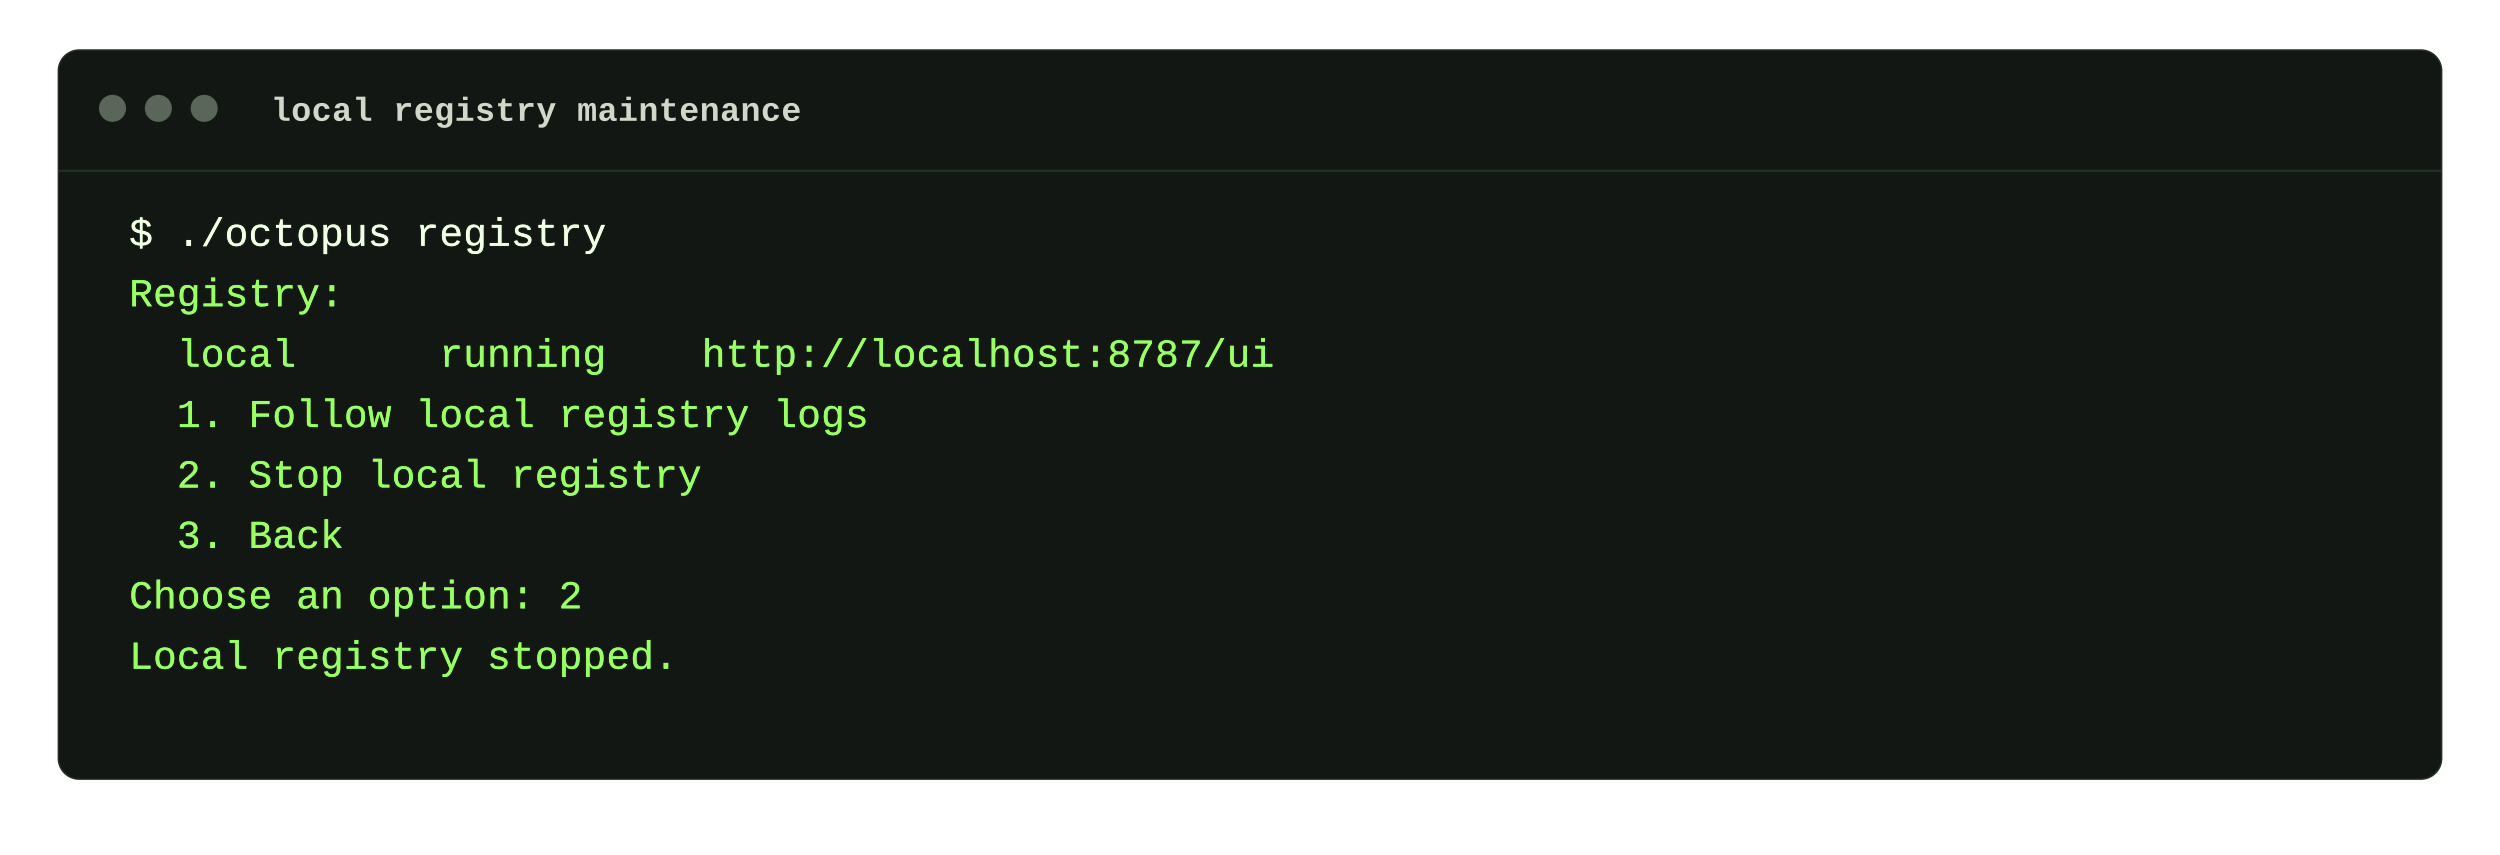
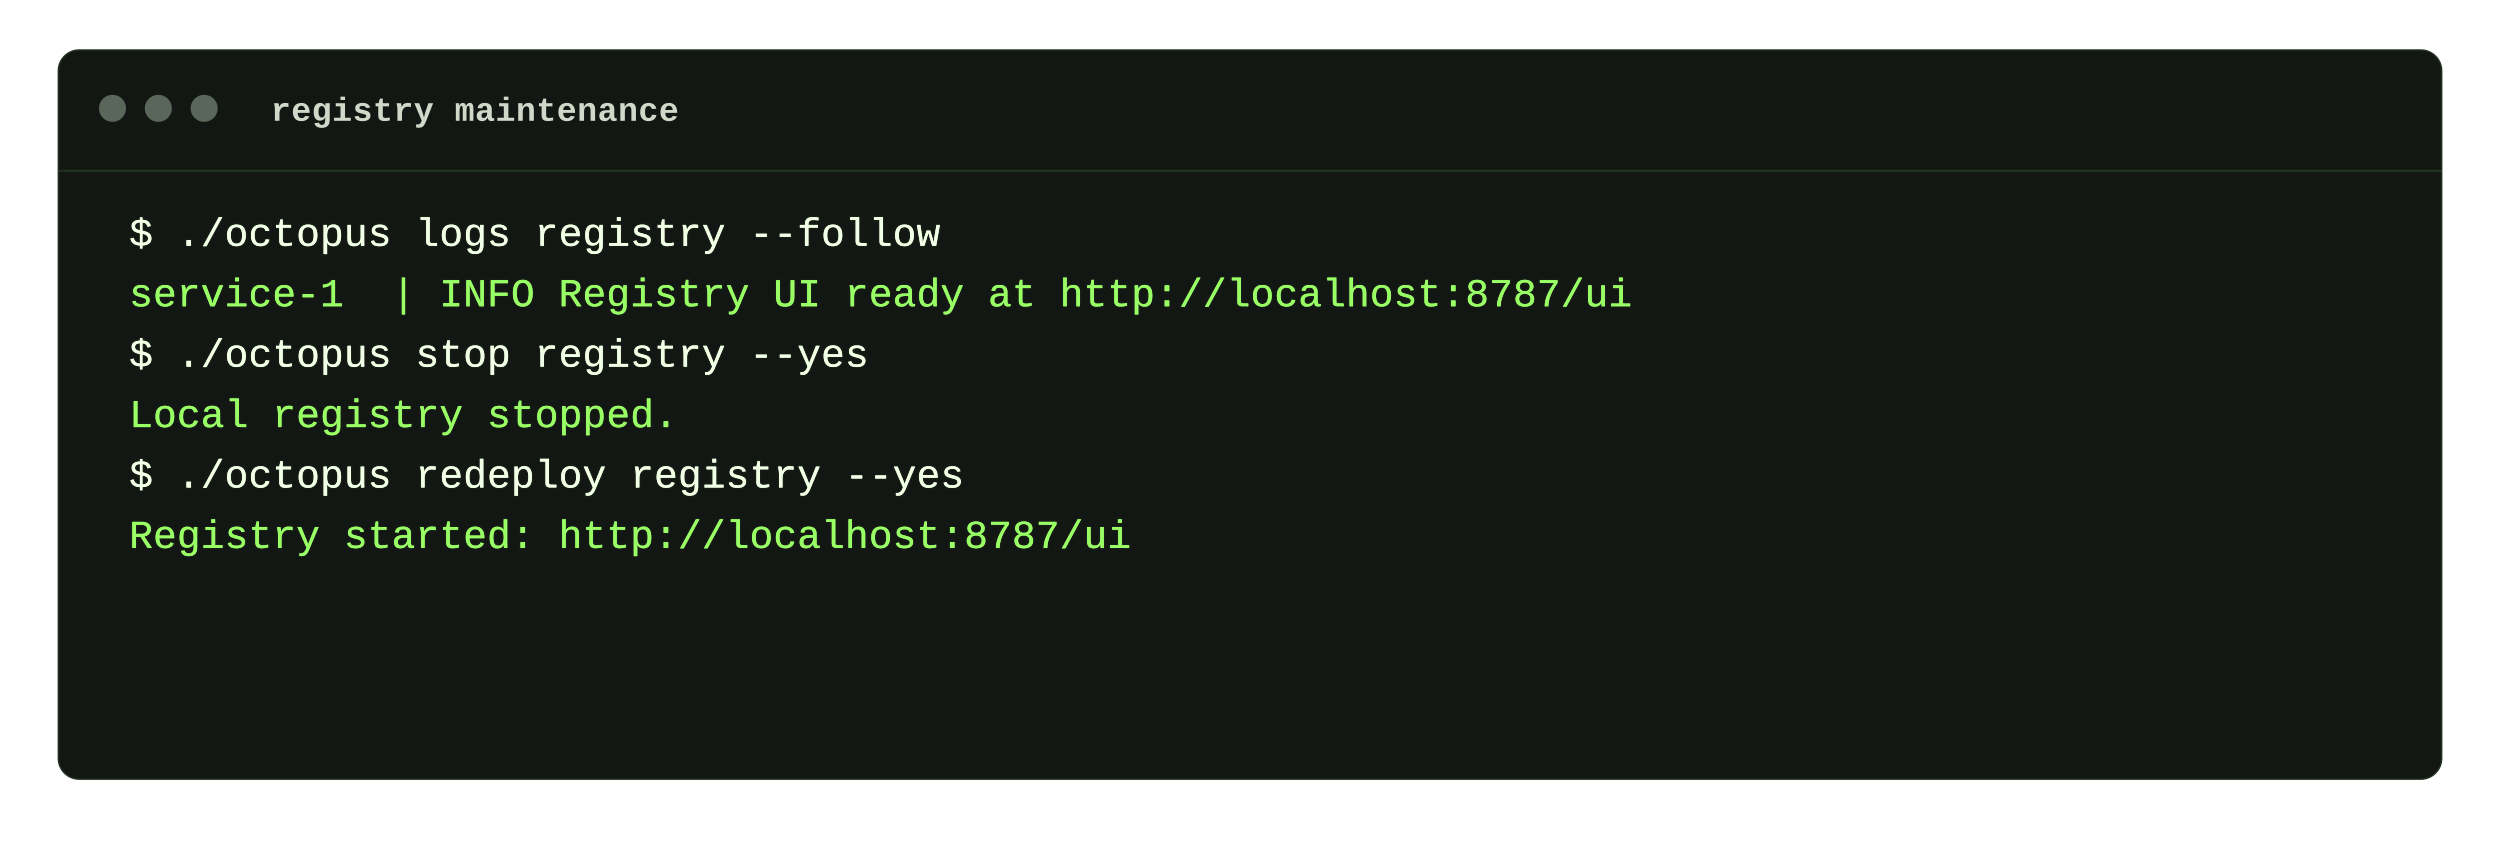
<svg xmlns="http://www.w3.org/2000/svg" width="1200" height="410" viewBox="0 0 1200 410" role="img" aria-labelledby="title desc">
  <style>
    .panel { fill: #131713; stroke: #223122; stroke-width: 0.7; }
    .rule { stroke: #274227; stroke-width: 1; opacity: 0.65; }
    .dot { fill: #5a665a; }
    .label { fill: #cfd8c9; font: 600 16px "IBM Plex Mono", "SFMono-Regular", Menlo, Monaco, Consolas, "Liberation Mono", monospace; letter-spacing: 0.2px; }
    .line { fill: #98ff64; font: 19px "IBM Plex Mono", "SFMono-Regular", Menlo, Monaco, Consolas, "Liberation Mono", monospace; letter-spacing: 0.05px; }
    .glow-copy { opacity: 0.42; filter: url(#crt-glow); }
    .prompt { fill: #f1ffe6; }
  </style>
  <defs>
    <filter id="crt-glow" x="-20%" y="-20%" width="140%" height="140%">
      <feGaussianBlur stdDeviation="0.6" result="blur" />
      <feColorMatrix in="blur" type="matrix" values="0 0 0 0 0.55 0 0 0 0 1 0 0 0 0 0.35 0 0 0 0.45 0" result="glow" />
      <feMerge>
        <feMergeNode in="glow" />
      </feMerge>
    </filter>
  </defs>
  <g transform="translate(28 24)">
    <rect class="panel" x="0" y="0" width="1144" height="350" rx="10" />
    <circle class="dot" cx="26" cy="28" r="6.5" />
    <circle class="dot" cx="48" cy="28" r="6.5" />
    <circle class="dot" cx="70" cy="28" r="6.5" />
-     <text class="label" x="102" y="34">local registry maintenance</text>
+     <text class="label" x="102" y="34">registry maintenance</text>
    <line class="rule" x1="0" y1="58" x2="1144" y2="58" />
    <g id="copy-registry-maintenance">
      <text class="line" xml:space="preserve">
-         <tspan class="prompt" x="34" y="94">$ ./octopus registry</tspan>
-         <tspan x="34" dy="29">Registry:</tspan>
-         <tspan x="34" dy="29">  local      running    http://localhost:8787/ui</tspan>
+         <tspan class="prompt" x="34" y="94">$ ./octopus logs registry --follow</tspan>
+         <tspan x="34" dy="29">service-1  | INFO Registry UI ready at http://localhost:8787/ui</tspan>
        <tspan x="34" dy="29" />
-         <tspan x="34" dy="29">  1. Follow local registry logs</tspan>
-         <tspan x="34" dy="29">  2. Stop local registry</tspan>
-         <tspan x="34" dy="29">  3. Back</tspan>
-         <tspan x="34" dy="29">Choose an option: 2</tspan>
+         <tspan class="prompt" x="34" dy="29">$ ./octopus stop registry --yes</tspan>
        <tspan x="34" dy="29">Local registry stopped.</tspan>
+         <tspan x="34" dy="29" />
+         <tspan class="prompt" x="34" dy="29">$ ./octopus redeploy registry --yes</tspan>
+         <tspan x="34" dy="29">Registry started: http://localhost:8787/ui</tspan>
      </text>
    </g>
    <use href="#copy-registry-maintenance" class="glow-copy" />
    <use href="#copy-registry-maintenance" />
  </g>
</svg>
